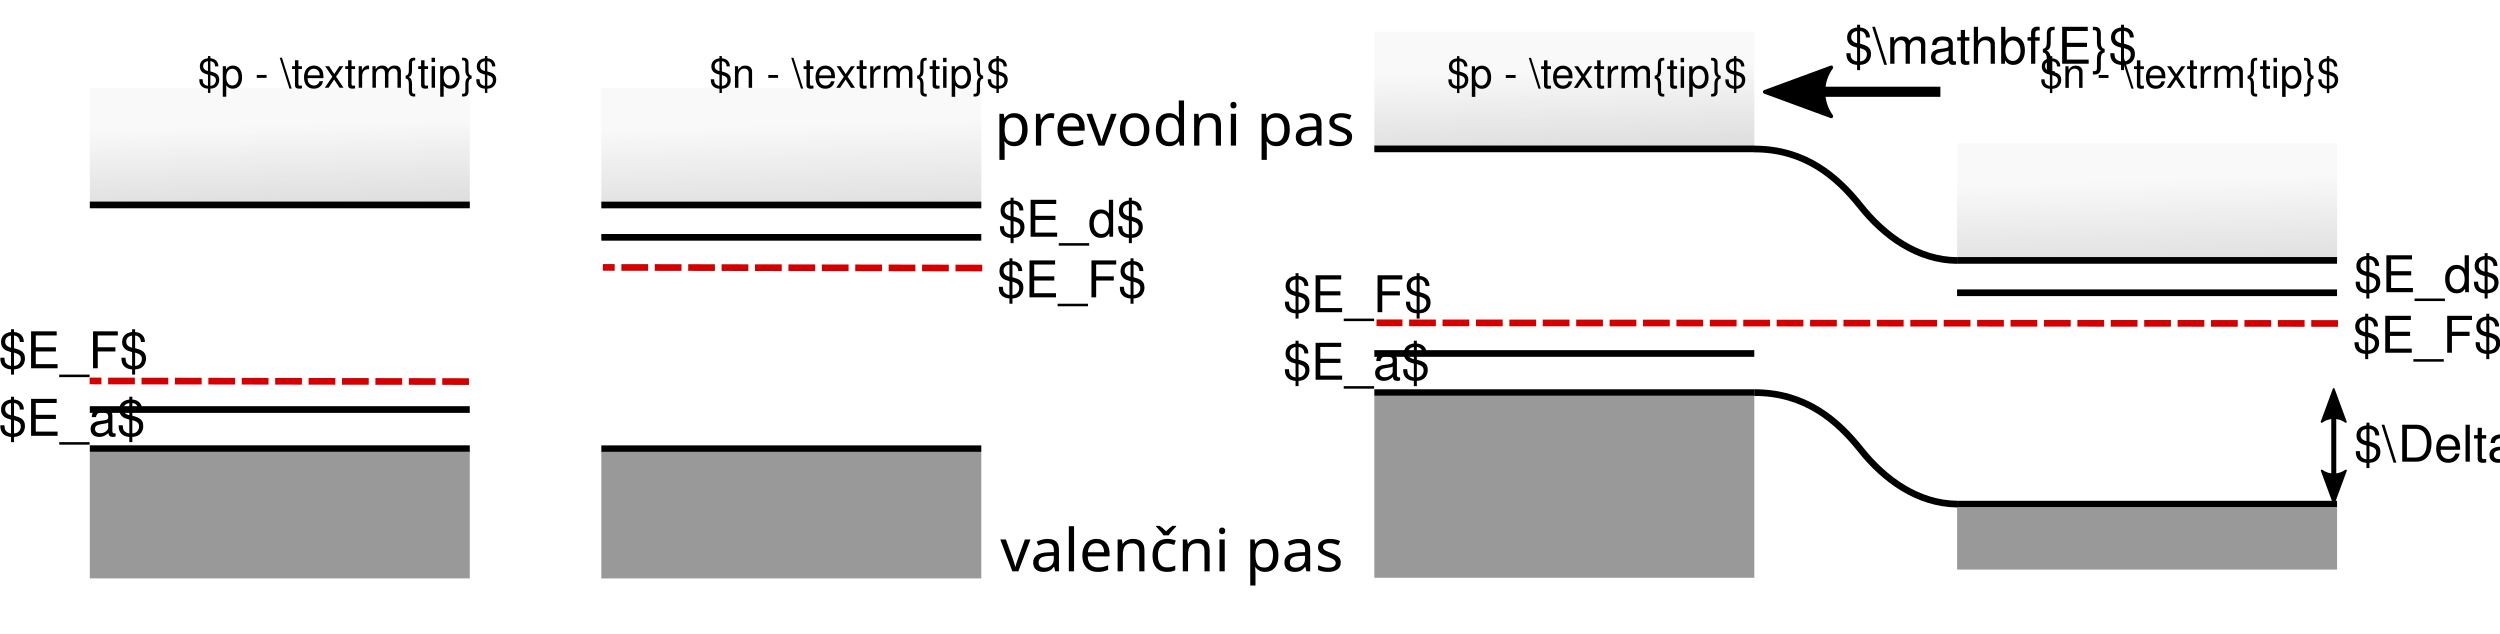
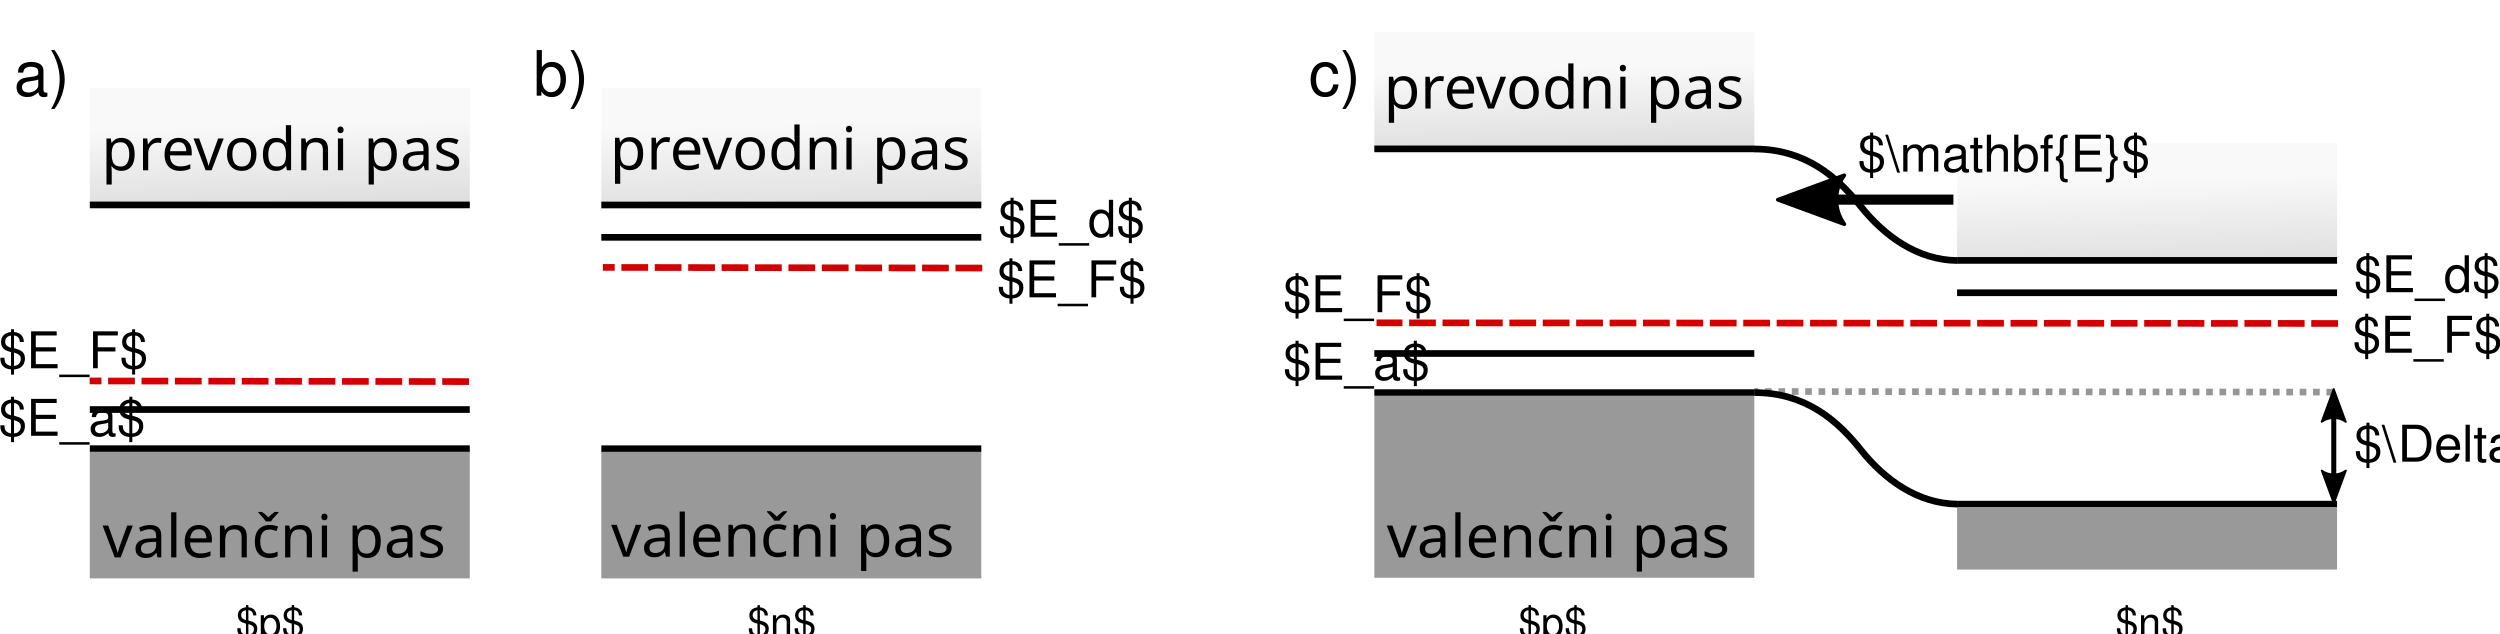
<svg xmlns="http://www.w3.org/2000/svg" xmlns:xlink="http://www.w3.org/1999/xlink" version="1.1" id="svg2" viewBox="0 0 986.916 250.226" height="70.619mm" width="278.53mm">
  <defs id="defs4">
    <linearGradient id="linearGradient9941">
      <stop style="stop-color:#333333;stop-opacity:0.768" offset="0" id="stop9943" />
      <stop style="stop-color:#f9f9f9;stop-opacity:1" offset="1" id="stop9945" />
    </linearGradient>
    <marker orient="auto" refY="0" refX="0" id="Arrow2Mstart-9-7" style="overflow:visible">
      <path id="path4360-2-5" style="fill:#000000;fill-opacity:1;fill-rule:evenodd;stroke:#000000;stroke-width:0.625;stroke-linejoin:round;stroke-opacity:1" d="M 8.719,4.034 -2.207,0.016 8.719,-4.002 c -1.745,2.372 -1.735,5.617 -6e-7,8.035 z" transform="scale(0.6,0.6)" />
    </marker>
    <marker orient="auto" refY="0" refX="0" id="marker6756-2-0-3" style="overflow:visible">
      <path id="path6758-7-2-5" style="fill:#000000;fill-opacity:1;fill-rule:evenodd;stroke:#000000;stroke-width:0.625;stroke-linejoin:round;stroke-opacity:1" d="M 8.719,4.034 -2.207,0.016 8.719,-4.002 c -1.745,2.372 -1.735,5.617 -6e-7,8.035 z" transform="scale(-0.6,-0.6)" />
    </marker>
    <marker orient="auto" refY="0" refX="0" id="marker6756-2-0-3-5" style="overflow:visible">
      <path id="path6758-7-2-5-0" style="fill:#d40000;fill-opacity:1;fill-rule:evenodd;stroke:#d40000;stroke-width:0.625;stroke-linejoin:round;stroke-opacity:1" d="M 8.719,4.034 -2.207,0.016 8.719,-4.002 c -1.745,2.372 -1.735,5.617 -6e-7,8.035 z" transform="scale(-0.6,-0.6)" />
    </marker>
    <marker orient="auto" refY="0" refX="0" id="Arrow2Mstart-9-7-0" style="overflow:visible">
      <path id="path4360-2-5-6" style="fill:#000000;fill-opacity:1;fill-rule:evenodd;stroke:#000000;stroke-width:0.625;stroke-linejoin:round;stroke-opacity:1" d="M 8.719,4.034 -2.207,0.016 8.719,-4.002 c -1.745,2.372 -1.735,5.617 -6e-7,8.035 z" transform="scale(0.6,0.6)" />
    </marker>
    <marker orient="auto" refY="0" refX="0" id="marker6756-2-0-3-1" style="overflow:visible">
      <path id="path6758-7-2-5-5" style="fill:#000000;fill-opacity:1;fill-rule:evenodd;stroke:#000000;stroke-width:0.625;stroke-linejoin:round;stroke-opacity:1" d="M 8.719,4.034 -2.207,0.016 8.719,-4.002 c -1.745,2.372 -1.735,5.617 -6e-7,8.035 z" transform="scale(-0.6,-0.6)" />
    </marker>
    <marker orient="auto" refY="0" refX="0" id="marker6756-2-0-3-5-7" style="overflow:visible">
      <path id="path6758-7-2-5-0-6" style="fill:#d40000;fill-opacity:1;fill-rule:evenodd;stroke:#d40000;stroke-width:0.625;stroke-linejoin:round;stroke-opacity:1" d="M 8.719,4.034 -2.207,0.016 8.719,-4.002 c -1.745,2.372 -1.735,5.617 -6e-7,8.035 z" transform="scale(-0.6,-0.6)" />
    </marker>
    <linearGradient xlink:href="#linearGradient9941" id="linearGradient7318" gradientUnits="userSpaceOnUse" gradientTransform="matrix(1.023891,0,0,1.843137,371.0773,-115.9027)" x1="434.523" y1="214.882" x2="432.261" y2="76.877" />
    <marker orient="auto" refY="0" refX="0" id="Arrow2Mstart-9-7-0-8" style="overflow:visible">
      <path id="path4360-2-5-6-9" style="fill:#000000;fill-opacity:1;fill-rule:evenodd;stroke:#000000;stroke-width:0.625;stroke-linejoin:round;stroke-opacity:1" d="M 8.719,4.034 -2.207,0.016 8.719,-4.002 c -1.745,2.372 -1.735,5.617 -6e-7,8.035 z" transform="scale(0.6,0.6)" />
    </marker>
    <marker orient="auto" refY="0" refX="0" id="marker6756-2-0-3-1-2" style="overflow:visible">
      <path id="path6758-7-2-5-5-6" style="fill:#000000;fill-opacity:1;fill-rule:evenodd;stroke:#000000;stroke-width:0.625;stroke-linejoin:round;stroke-opacity:1" d="M 8.719,4.034 -2.207,0.016 8.719,-4.002 c -1.745,2.372 -1.735,5.617 -6e-7,8.035 z" transform="scale(-0.6,-0.6)" />
    </marker>
    <marker orient="auto" refY="0" refX="0" id="marker6756-2-0-3-5-7-9" style="overflow:visible">
      <path id="path6758-7-2-5-0-6-5" style="fill:#d40000;fill-opacity:1;fill-rule:evenodd;stroke:#d40000;stroke-width:0.625;stroke-linejoin:round;stroke-opacity:1" d="M 8.719,4.034 -2.207,0.016 8.719,-4.002 c -1.745,2.372 -1.735,5.617 -6e-7,8.035 z" transform="scale(-0.6,-0.6)" />
    </marker>
    <linearGradient xlink:href="#linearGradient9941" id="linearGradient9019" gradientUnits="userSpaceOnUse" gradientTransform="matrix(1.023891,0,0,1.843137,169.1498,-115.9246)" x1="434.523" y1="202.221" x2="432.261" y2="76.877" />
    <linearGradient xlink:href="#linearGradient9941" id="linearGradient4749" gradientUnits="userSpaceOnUse" gradientTransform="matrix(1.023891,0,0,1.843137,399.2023,-115.9027)" x1="434.523" y1="214.882" x2="432.261" y2="76.877" />
    <linearGradient xlink:href="#linearGradient9941" id="linearGradient4781" gradientUnits="userSpaceOnUse" gradientTransform="matrix(1.023891,0,0,1.843137,676.2384,-138.0493)" x1="434.523" y1="202.221" x2="432.261" y2="76.877" />
    <linearGradient xlink:href="#linearGradient9941" id="linearGradient4783" gradientUnits="userSpaceOnUse" gradientTransform="matrix(1.023891,0,0,1.843137,906.2908,-94.02748)" x1="434.523" y1="214.882" x2="432.261" y2="76.877" />
    <marker orient="auto" refY="0" refX="0" id="Arrow2Mstart-9-3-0" style="overflow:visible">
      <path id="path4360-2-6-6" style="fill:#000000;fill-opacity:1;fill-rule:evenodd;stroke:#000000;stroke-width:0.625;stroke-linejoin:round;stroke-opacity:1" d="M 8.719,4.034 -2.207,0.016 8.719,-4.002 c -1.745,2.372 -1.735,5.617 -6e-7,8.035 z" transform="scale(0.6)" />
    </marker>
    <marker orient="auto" refY="0" refX="0" id="marker6756-2-0-1-3" style="overflow:visible">
      <path id="path6758-7-2-0-2" style="fill:#000000;fill-opacity:1;fill-rule:evenodd;stroke:#000000;stroke-width:0.625;stroke-linejoin:round;stroke-opacity:1" d="M 8.719,4.034 -2.207,0.016 8.719,-4.002 c -1.745,2.372 -1.735,5.617 -6e-7,8.035 z" transform="scale(-0.6)" />
    </marker>
  </defs>
  <g id="layer1" transform="translate(-500.5164,23.16668)">
    <rect style="opacity:1;fill:url(#linearGradient9019);fill-opacity:1;fill-rule:nonzero;stroke:none;stroke-width:2;stroke-linecap:butt;stroke-linejoin:bevel;stroke-miterlimit:4;stroke-dasharray:none;stroke-dashoffset:0;stroke-opacity:1" id="rect5024-8-4-3-9-7" width="150" height="47" x="535.97" y="11.485" />
-     <path style="fill:none;fill-rule:evenodd;stroke:#000000;stroke-width:2.638;stroke-linecap:butt;stroke-linejoin:miter;stroke-miterlimit:4;stroke-dasharray:none;stroke-opacity:1" d="m 685.97,153.954 -150,0" id="path3450-5-59-1-3-1" />
+     <path style="fill:none;fill-rule:evenodd;stroke:#000000;stroke-width:2.638;stroke-linecap:butt;stroke-linejoin:miter;stroke-miterlimit:4;stroke-dasharray:none;stroke-opacity:1" d="m 685.97,153.954 h -150" id="path3450-5-59-1-3-1" />
    <rect style="opacity:1;fill:#999999;fill-opacity:1;fill-rule:nonzero;stroke:none;stroke-width:2;stroke-linecap:butt;stroke-linejoin:bevel;stroke-miterlimit:4;stroke-dasharray:none;stroke-dashoffset:0;stroke-opacity:1" id="rect5024-8-9-7-7" width="150" height="50" x="535.97" y="155.162" />
-     <path style="fill:none;fill-rule:evenodd;stroke:#000000;stroke-width:2.638;stroke-linecap:butt;stroke-linejoin:miter;stroke-miterlimit:4;stroke-dasharray:none;stroke-opacity:1" d="m 685.97,57.733 -150,0" id="path3450-5-59-1-4-4-6" />
-     <path style="fill:#999999;fill-rule:evenodd;stroke:#000000;stroke-width:2.638;stroke-linecap:butt;stroke-linejoin:miter;stroke-miterlimit:4;stroke-dasharray:none;stroke-opacity:1" d="m 685.964,138.505 -150,0" id="path3450-5-59-1-3-4-4" />
+     <path style="fill:none;fill-rule:evenodd;stroke:#000000;stroke-width:2.638;stroke-linecap:butt;stroke-linejoin:miter;stroke-miterlimit:4;stroke-dasharray:none;stroke-opacity:1" d="m 685.97,57.733 h -150" id="path3450-5-59-1-4-4-6" />
+     <path style="fill:#999999;fill-rule:evenodd;stroke:#000000;stroke-width:2.638;stroke-linecap:butt;stroke-linejoin:miter;stroke-miterlimit:4;stroke-dasharray:none;stroke-opacity:1" d="m 685.964,138.505 h -150" id="path3450-5-59-1-3-4-4" />
+     <path style="fill:#ff0000;fill-rule:evenodd;stroke:#d40000;stroke-width:2.638;stroke-linecap:butt;stroke-linejoin:miter;stroke-miterlimit:4;stroke-dasharray:10.552, 2.638;stroke-dashoffset:0;stroke-opacity:1" d="m 685.65,127.471 -149.75,-0.25" id="path3450-5-59-1-3-4-4-6" />
+     <rect style="opacity:1;fill:url(#linearGradient7318);fill-opacity:1;fill-rule:nonzero;stroke:none;stroke-width:2;stroke-linecap:butt;stroke-linejoin:bevel;stroke-miterlimit:4;stroke-dasharray:none;stroke-dashoffset:0;stroke-opacity:1" id="rect5024-8-4-3-9" width="150" height="47" x="737.897" y="11.507" />
+     <path style="fill:none;fill-rule:evenodd;stroke:#000000;stroke-width:2.638;stroke-linecap:butt;stroke-linejoin:miter;stroke-miterlimit:4;stroke-dasharray:none;stroke-opacity:1" d="m 887.897,153.976 h -150" id="path3450-5-59-1-3" />
+     <rect style="opacity:1;fill:#999999;fill-opacity:1;fill-rule:nonzero;stroke:none;stroke-width:2;stroke-linecap:butt;stroke-linejoin:bevel;stroke-miterlimit:4;stroke-dasharray:none;stroke-dashoffset:0;stroke-opacity:1" id="rect5024-8-9-7" width="150" height="50" x="737.897" y="155.184" />
+     <path style="fill:none;fill-rule:evenodd;stroke:#000000;stroke-width:2.638;stroke-linecap:butt;stroke-linejoin:miter;stroke-miterlimit:4;stroke-dasharray:none;stroke-opacity:1" d="m 887.897,57.755 h -150" id="path3450-5-59-1-4-4" />
+     <path style="fill:none;fill-rule:evenodd;stroke:#000000;stroke-width:2.638;stroke-linecap:butt;stroke-linejoin:miter;stroke-miterlimit:4;stroke-dasharray:none;stroke-opacity:1" d="m 887.892,70.526 h -150" id="path3450-5-59-1-3-4" />
+     <path style="fill:#ff0000;fill-rule:evenodd;stroke:#d40000;stroke-width:2.638;stroke-linecap:butt;stroke-linejoin:miter;stroke-miterlimit:4;stroke-dasharray:10.552, 2.638;stroke-dashoffset:0;stroke-opacity:1" d="m 888.266,82.649 -149.75,-0.25" id="path3450-5-59-1-3-4-4-6-5" />
+     <rect style="opacity:1;fill:url(#linearGradient4781);fill-opacity:1;fill-rule:nonzero;stroke:none;stroke-width:2;stroke-linecap:butt;stroke-linejoin:bevel;stroke-miterlimit:4;stroke-dasharray:none;stroke-dashoffset:0;stroke-opacity:1" id="rect5024-8-4-3-9-7-6" width="150" height="47" x="1043.059" y="-10.64" />
+     <path style="fill:#ff0000;fill-rule:evenodd;stroke:#969696;stroke-width:2.638;stroke-linecap:butt;stroke-linejoin:miter;stroke-miterlimit:4;stroke-dasharray:2.638, 2.638;stroke-dashoffset:0;stroke-opacity:1" d="m 1421.547,131.63 -228.494,-0.25" id="path3450-5-59-1-3-4-4-6-5-1-0-20" />
+     <path style="fill:none;fill-rule:evenodd;stroke:#000000;stroke-width:2.638;stroke-linecap:butt;stroke-linejoin:miter;stroke-miterlimit:4;stroke-dasharray:none;stroke-opacity:1" d="m 1193.059,131.83 h -150" id="path3450-5-59-1-3-1-1" />
+     <rect style="opacity:1;fill:#999999;fill-opacity:1;fill-rule:nonzero;stroke:none;stroke-width:2;stroke-linecap:butt;stroke-linejoin:bevel;stroke-miterlimit:4;stroke-dasharray:none;stroke-dashoffset:0;stroke-opacity:1" id="rect5024-8-9-7-7-8" width="150" height="71.885" x="1043.059" y="133.037" />
+     <path style="fill:none;fill-rule:evenodd;stroke:#000000;stroke-width:2.638;stroke-linecap:butt;stroke-linejoin:miter;stroke-miterlimit:4;stroke-dasharray:none;stroke-opacity:1" d="m 1193.059,35.608 h -150" id="path3450-5-59-1-4-4-6-7" />
+     <path style="fill:#999999;fill-rule:evenodd;stroke:#000000;stroke-width:2.638;stroke-linecap:butt;stroke-linejoin:miter;stroke-miterlimit:4;stroke-dasharray:none;stroke-opacity:1" d="m 1193.053,116.38 h -150" id="path3450-5-59-1-3-4-4-9" />
+     <rect style="opacity:1;fill:url(#linearGradient4783);fill-opacity:1;fill-rule:nonzero;stroke:none;stroke-width:2;stroke-linecap:butt;stroke-linejoin:bevel;stroke-miterlimit:4;stroke-dasharray:none;stroke-dashoffset:0;stroke-opacity:1" id="rect5024-8-4-3-9-2" width="150" height="47" x="1273.111" y="33.382" />
+     <path style="fill:none;fill-rule:evenodd;stroke:#000000;stroke-width:2.638;stroke-linecap:butt;stroke-linejoin:miter;stroke-miterlimit:4;stroke-dasharray:none;stroke-opacity:1" d="m 1423.111,175.852 h -150" id="path3450-5-59-1-3-0" />
+     <rect style="opacity:1;fill:#999999;fill-opacity:1;fill-rule:nonzero;stroke:none;stroke-width:2;stroke-linecap:butt;stroke-linejoin:bevel;stroke-miterlimit:4;stroke-dasharray:none;stroke-dashoffset:0;stroke-opacity:1" id="rect5024-8-9-7-2" width="150" height="24.63" x="1273.111" y="177.059" />
+     <path style="fill:none;fill-rule:evenodd;stroke:#000000;stroke-width:2.638;stroke-linecap:butt;stroke-linejoin:miter;stroke-miterlimit:4;stroke-dasharray:none;stroke-opacity:1" d="m 1423.111,79.63 h -150" id="path3450-5-59-1-4-4-3" />
+     <path style="fill:none;fill-rule:evenodd;stroke:#000000;stroke-width:2.638;stroke-linecap:butt;stroke-linejoin:miter;stroke-miterlimit:4;stroke-dasharray:none;stroke-opacity:1" d="m 1423.105,92.402 h -150" id="path3450-5-59-1-3-4-7" />
+     <path style="fill:#ff0000;fill-rule:evenodd;stroke:#d40000;stroke-width:2.638;stroke-linecap:butt;stroke-linejoin:miter;stroke-miterlimit:4;stroke-dasharray:10.552, 2.638;stroke-dashoffset:0;stroke-opacity:1" d="m 1423.48,104.524 -379.56,-0.25" id="path3450-5-59-1-3-4-4-6-5-1" />
+     <path style="fill:none;fill-rule:evenodd;stroke:#000000;stroke-width:2.64;stroke-linecap:butt;stroke-linejoin:miter;stroke-miterlimit:4;stroke-dasharray:none;stroke-opacity:1" d="m 1192.951,35.655 c 20.1,-0.044 32.802,10.923 42.06,22.574 9.257,11.651 22.439,21.299 38.108,21.444" id="path4813" />
+     <path style="fill:none;fill-rule:evenodd;stroke:#000000;stroke-width:2.64;stroke-linecap:butt;stroke-linejoin:miter;stroke-miterlimit:4;stroke-dasharray:none;stroke-opacity:1" d="m 1193.034,131.821 c 20.1,-0.044 32.802,10.923 42.06,22.574 9.257,11.651 22.439,21.299 38.108,21.444" id="path4813-4" />
+     <path style="fill:none;fill-rule:evenodd;stroke:#000000;stroke-width:4;stroke-linecap:butt;stroke-linejoin:miter;stroke-miterlimit:4;stroke-dasharray:none;stroke-opacity:1;marker-end:url(#marker6756-2-0-3-1)" d="m 1271.658,55.64 h -64" id="path6462" />
+     <path style="fill:none;fill-rule:evenodd;stroke:#000000;stroke-width:1.976;stroke-linecap:butt;stroke-linejoin:miter;stroke-miterlimit:4;stroke-dasharray:none;stroke-opacity:1;marker-start:url(#Arrow2Mstart-9-3-0);marker-end:url(#marker6756-2-0-1-3)" d="m 1421.809,172.931 v -39.894" id="path3450-5-9-4-3-4" />
+     <text xml:space="preserve" style="font-style:italic;font-variant:normal;font-weight:normal;font-stretch:normal;line-height:0%;font-family:msbm10;-inkscape-font-specification:'msbm10 Italic';letter-spacing:0px;word-spacing:0px;fill:#000000;fill-opacity:1;stroke:none;stroke-width:0.937px;stroke-linecap:butt;stroke-linejoin:miter;stroke-opacity:1" x="1468.369" y="200.211" id="text17025">
+       <tspan id="tspan17023" x="1468.369" y="200.211" style="font-size:23.437px;line-height:1.25;stroke-width:0.937px"> </tspan>
+     </text>
    <text xml:space="preserve" style="font-style:normal;font-variant:normal;font-weight:normal;font-stretch:normal;line-height:0%;font-family:'Nimbus Sans L';-inkscape-font-specification:Sans;letter-spacing:0px;word-spacing:0px;fill:#000000;fill-opacity:1;stroke:none;stroke-width:1px;stroke-linecap:butt;stroke-linejoin:miter;stroke-opacity:1" x="499.865" y="148.864" id="text4870-3-7-9-5-2">
      <tspan id="tspan4872-6-8-7-4-6" x="499.865" y="148.864" style="font-size:20px;line-height:1.25">$E_a$</tspan>
    </text>
-     <text xml:space="preserve" style="font-style:normal;font-variant:normal;font-weight:normal;font-stretch:normal;line-height:0%;font-family:'Nimbus Sans L';-inkscape-font-specification:Sans;letter-spacing:0px;word-spacing:0px;fill:#000000;fill-opacity:1;stroke:none;stroke-width:1px;stroke-linecap:butt;stroke-linejoin:miter;stroke-opacity:1" x="578.546" y="11.471" id="text5056-2-1-5-6-7-1">
-       <tspan id="tspan5058-7-9-0-1-4-0" x="578.546" y="11.471" style="font-size:16.25px;line-height:1.25">$p - \textrm{tip}$</tspan>
-     </text>
-     <path style="fill:#ff0000;fill-rule:evenodd;stroke:#d40000;stroke-width:2.638;stroke-linecap:butt;stroke-linejoin:miter;stroke-miterlimit:4;stroke-dasharray:10.552, 2.638;stroke-dashoffset:0;stroke-opacity:1" d="m 685.65,127.471 -149.75,-0.25" id="path3450-5-59-1-3-4-4-6" />
-     <rect style="opacity:1;fill:url(#linearGradient7318);fill-opacity:1;fill-rule:nonzero;stroke:none;stroke-width:2;stroke-linecap:butt;stroke-linejoin:bevel;stroke-miterlimit:4;stroke-dasharray:none;stroke-dashoffset:0;stroke-opacity:1" id="rect5024-8-4-3-9" width="150" height="47" x="737.897" y="11.507" />
-     <path style="fill:none;fill-rule:evenodd;stroke:#000000;stroke-width:2.638;stroke-linecap:butt;stroke-linejoin:miter;stroke-miterlimit:4;stroke-dasharray:none;stroke-opacity:1" d="m 887.897,153.976 -150,0" id="path3450-5-59-1-3" />
-     <rect style="opacity:1;fill:#999999;fill-opacity:1;fill-rule:nonzero;stroke:none;stroke-width:2;stroke-linecap:butt;stroke-linejoin:bevel;stroke-miterlimit:4;stroke-dasharray:none;stroke-dashoffset:0;stroke-opacity:1" id="rect5024-8-9-7" width="150" height="50" x="737.897" y="155.184" />
-     <path style="fill:none;fill-rule:evenodd;stroke:#000000;stroke-width:2.638;stroke-linecap:butt;stroke-linejoin:miter;stroke-miterlimit:4;stroke-dasharray:none;stroke-opacity:1" d="m 887.897,57.755 -150,0" id="path3450-5-59-1-4-4" />
-     <path style="fill:none;fill-rule:evenodd;stroke:#000000;stroke-width:2.638;stroke-linecap:butt;stroke-linejoin:miter;stroke-miterlimit:4;stroke-dasharray:none;stroke-opacity:1" d="m 887.892,70.526 -150,0" id="path3450-5-59-1-3-4" />
    <text xml:space="preserve" style="font-style:normal;font-variant:normal;font-weight:normal;font-stretch:normal;line-height:0%;font-family:'Nimbus Sans L';-inkscape-font-specification:Sans;letter-spacing:0px;word-spacing:0px;fill:#000000;fill-opacity:1;stroke:none;stroke-width:1px;stroke-linecap:butt;stroke-linejoin:miter;stroke-opacity:1" x="894.455" y="70.3" id="text4870-3-7-9-5">
      <tspan id="tspan4872-6-8-7-4" x="894.455" y="70.3" style="font-size:20px;line-height:1.25">$E_d$</tspan>
    </text>
-     <text xml:space="preserve" style="font-style:normal;font-variant:normal;font-weight:normal;font-stretch:normal;line-height:0%;font-family:'Nimbus Sans L';-inkscape-font-specification:Sans;letter-spacing:0px;word-spacing:0px;fill:#000000;fill-opacity:1;stroke:none;stroke-width:1px;stroke-linecap:butt;stroke-linejoin:miter;stroke-opacity:1" x="780.473" y="11.492" id="text5056-2-1-5-6-7">
-       <tspan id="tspan5058-7-9-0-1-4" x="780.473" y="11.492" style="font-size:16.25px;line-height:1.25">$n - \textrm{tip}$</tspan>
-     </text>
-     <path style="fill:#ff0000;fill-rule:evenodd;stroke:#d40000;stroke-width:2.638;stroke-linecap:butt;stroke-linejoin:miter;stroke-miterlimit:4;stroke-dasharray:10.552, 2.638;stroke-dashoffset:0;stroke-opacity:1" d="m 888.266,82.649 -149.75,-0.25" id="path3450-5-59-1-3-4-4-6-5" />
+     <g id="g16998" transform="translate(0,0.02187021)">
+       <text id="text5056-2-1-5-6-7-1" y="228.182" x="593.546" style="font-style:normal;font-variant:normal;font-weight:normal;font-stretch:normal;line-height:0%;font-family:'Nimbus Sans L';-inkscape-font-specification:Sans;letter-spacing:0px;word-spacing:0px;fill:#000000;fill-opacity:1;stroke:none;stroke-width:1px;stroke-linecap:butt;stroke-linejoin:miter;stroke-opacity:1" xml:space="preserve">
+         <tspan style="font-size:16.25px;line-height:1.25" y="228.182" x="593.546" id="tspan5058-7-9-0-1-4-0">$p$</tspan>
+       </text>
+       <text id="text5056-2-1-5-6-7" y="228.204" x="795.473" style="font-style:normal;font-variant:normal;font-weight:normal;font-stretch:normal;line-height:0%;font-family:'Nimbus Sans L';-inkscape-font-specification:Sans;letter-spacing:0px;word-spacing:0px;fill:#000000;fill-opacity:1;stroke:none;stroke-width:1px;stroke-linecap:butt;stroke-linejoin:miter;stroke-opacity:1" xml:space="preserve">
+         <tspan style="font-size:16.25px;line-height:1.25" y="228.204" x="795.473" id="tspan5058-7-9-0-1-4">$n$</tspan>
+       </text>
+     </g>
    <text xml:space="preserve" style="font-style:normal;font-variant:normal;font-weight:normal;font-stretch:normal;line-height:0%;font-family:'Nimbus Sans L';-inkscape-font-specification:Sans;letter-spacing:0px;word-spacing:0px;fill:#000000;fill-opacity:1;stroke:none;stroke-width:1px;stroke-linecap:butt;stroke-linejoin:miter;stroke-opacity:1" x="894.007" y="94.214" id="text4870-3-7-9-5-3">
      <tspan id="tspan4872-6-8-7-4-5" x="894.007" y="94.214" style="font-size:20px;line-height:1.25">$E_F$</tspan>
    </text>
    <text xml:space="preserve" style="font-style:normal;font-variant:normal;font-weight:normal;font-stretch:normal;line-height:0%;font-family:'Nimbus Sans L';-inkscape-font-specification:Sans;letter-spacing:0px;word-spacing:0px;fill:#000000;fill-opacity:1;stroke:none;stroke-width:1px;stroke-linecap:butt;stroke-linejoin:miter;stroke-opacity:1" x="499.865" y="122.214" id="text4870-3-7-9-5-2-6">
      <tspan id="tspan4872-6-8-7-4-6-2" x="499.865" y="122.214" style="font-size:20px;line-height:1.25">$E_F$</tspan>
    </text>
-     <rect style="opacity:1;fill:url(#linearGradient4781);fill-opacity:1;fill-rule:nonzero;stroke:none;stroke-width:2;stroke-linecap:butt;stroke-linejoin:bevel;stroke-miterlimit:4;stroke-dasharray:none;stroke-dashoffset:0;stroke-opacity:1" id="rect5024-8-4-3-9-7-6" width="150" height="47" x="1043.059" y="-10.64" />
-     <path style="fill:none;fill-rule:evenodd;stroke:#000000;stroke-width:2.638;stroke-linecap:butt;stroke-linejoin:miter;stroke-miterlimit:4;stroke-dasharray:none;stroke-opacity:1" d="m 1193.059,131.83 -150,0" id="path3450-5-59-1-3-1-1" />
-     <rect style="opacity:1;fill:#999999;fill-opacity:1;fill-rule:nonzero;stroke:none;stroke-width:2;stroke-linecap:butt;stroke-linejoin:bevel;stroke-miterlimit:4;stroke-dasharray:none;stroke-dashoffset:0;stroke-opacity:1" id="rect5024-8-9-7-7-8" width="150" height="71.885" x="1043.059" y="133.037" />
-     <path style="fill:none;fill-rule:evenodd;stroke:#000000;stroke-width:2.638;stroke-linecap:butt;stroke-linejoin:miter;stroke-miterlimit:4;stroke-dasharray:none;stroke-opacity:1" d="m 1193.059,35.608 -150,0" id="path3450-5-59-1-4-4-6-7" />
-     <path style="fill:#999999;fill-rule:evenodd;stroke:#000000;stroke-width:2.638;stroke-linecap:butt;stroke-linejoin:miter;stroke-miterlimit:4;stroke-dasharray:none;stroke-opacity:1" d="m 1193.053,116.38 -150,0" id="path3450-5-59-1-3-4-4-9" />
-     <rect style="opacity:1;fill:url(#linearGradient4783);fill-opacity:1;fill-rule:nonzero;stroke:none;stroke-width:2;stroke-linecap:butt;stroke-linejoin:bevel;stroke-miterlimit:4;stroke-dasharray:none;stroke-dashoffset:0;stroke-opacity:1" id="rect5024-8-4-3-9-2" width="150" height="47" x="1273.111" y="33.382" />
-     <path style="fill:none;fill-rule:evenodd;stroke:#000000;stroke-width:2.638;stroke-linecap:butt;stroke-linejoin:miter;stroke-miterlimit:4;stroke-dasharray:none;stroke-opacity:1" d="m 1423.111,175.852 -150,0" id="path3450-5-59-1-3-0" />
-     <rect style="opacity:1;fill:#999999;fill-opacity:1;fill-rule:nonzero;stroke:none;stroke-width:2;stroke-linecap:butt;stroke-linejoin:bevel;stroke-miterlimit:4;stroke-dasharray:none;stroke-dashoffset:0;stroke-opacity:1" id="rect5024-8-9-7-2" width="150" height="24.63" x="1273.111" y="177.059" />
-     <path style="fill:none;fill-rule:evenodd;stroke:#000000;stroke-width:2.638;stroke-linecap:butt;stroke-linejoin:miter;stroke-miterlimit:4;stroke-dasharray:none;stroke-opacity:1" d="m 1423.111,79.63 -150,0" id="path3450-5-59-1-4-4-3" />
-     <path style="fill:none;fill-rule:evenodd;stroke:#000000;stroke-width:2.638;stroke-linecap:butt;stroke-linejoin:miter;stroke-miterlimit:4;stroke-dasharray:none;stroke-opacity:1" d="m 1423.105,92.402 -150,0" id="path3450-5-59-1-3-4-7" />
+     <text xml:space="preserve" style="font-style:italic;font-variant:normal;font-weight:normal;font-stretch:normal;line-height:0%;font-family:msbm10;-inkscape-font-specification:'msbm10 Italic';letter-spacing:0px;word-spacing:0px;fill:#000000;fill-opacity:1;stroke:none;stroke-width:0.937px;stroke-linecap:butt;stroke-linejoin:miter;stroke-opacity:1" x="541.022" y="196.871" id="text11946">
+       <tspan id="tspan11944" x="541.022" y="196.871" style="font-style:normal;font-variant:normal;font-weight:normal;font-stretch:normal;font-size:23.437px;line-height:1.25;font-family:msbm10;-inkscape-font-specification:msbm10;stroke-width:0.937px">valenčni pas</tspan>
+     </text>
+     <text xml:space="preserve" style="font-style:italic;font-variant:normal;font-weight:normal;font-stretch:normal;line-height:0%;font-family:msbm10;-inkscape-font-specification:'msbm10 Italic';letter-spacing:0px;word-spacing:0px;fill:#000000;fill-opacity:1;stroke:none;stroke-width:0.937px;stroke-linecap:butt;stroke-linejoin:miter;stroke-opacity:1" x="540.551" y="44.059" id="text11946-9">
+       <tspan id="tspan11944-1" x="540.551" y="44.059" style="font-style:normal;font-variant:normal;font-weight:normal;font-stretch:normal;font-size:23.437px;line-height:1.25;font-family:msbm10;-inkscape-font-specification:msbm10;stroke-width:0.937px">prevodni pas</tspan>
+     </text>
+     <text xml:space="preserve" style="font-style:normal;font-variant:normal;font-weight:normal;font-stretch:normal;font-size:12.643px;line-height:0%;font-family:'Nimbus Sans L';-inkscape-font-specification:'Nimbus Sans L';letter-spacing:0px;word-spacing:0px;fill:#000000;fill-opacity:1;stroke:none;stroke-width:0.988px;stroke-linecap:butt;stroke-linejoin:miter;stroke-opacity:1" x="506.01" y="14.591" id="text8370">
+       <tspan id="tspan8368" x="506.01" y="14.591" style="font-style:normal;font-variant:normal;font-weight:normal;font-stretch:normal;font-size:24.694px;line-height:1.25;font-family:'Nimbus Sans L';-inkscape-font-specification:'Nimbus Sans L';stroke-width:0.988px">a)</tspan>
+     </text>
+     <text xml:space="preserve" style="font-style:italic;font-variant:normal;font-weight:normal;font-stretch:normal;font-size:12.643px;line-height:0%;font-family:msbm10;-inkscape-font-specification:'msbm10 Italic';letter-spacing:0px;word-spacing:0px;fill:#000000;fill-opacity:1;stroke:none;stroke-width:0.988px;stroke-linecap:butt;stroke-linejoin:miter;stroke-opacity:1" x="711.045" y="14.591" id="text8370-2">
+       <tspan id="tspan8368-2" x="711.045" y="14.591" style="font-style:normal;font-variant:normal;font-weight:normal;font-stretch:normal;font-size:24.694px;line-height:1.25;font-family:'Nimbus Sans L';-inkscape-font-specification:'Nimbus Sans L';stroke-width:0.988px">b)</tspan>
+     </text>
+     <text xml:space="preserve" style="font-style:normal;font-variant:normal;font-weight:normal;font-stretch:normal;line-height:0%;font-family:'Nimbus Sans L';-inkscape-font-specification:Sans;letter-spacing:0px;word-spacing:0px;fill:#000000;fill-opacity:1;stroke:none;stroke-width:1px;stroke-linecap:butt;stroke-linejoin:miter;stroke-opacity:1" x="1233.773" y="44.58" id="text4870-3-7-9-5-5-5">
+       <tspan id="tspan4872-6-8-7-4-9-6" x="1233.773" y="44.58" style="font-size:20px;line-height:1.25">$\mathbf{E}$</tspan>
+     </text>
    <text xml:space="preserve" style="font-style:normal;font-variant:normal;font-weight:normal;font-stretch:normal;line-height:0%;font-family:'Nimbus Sans L';-inkscape-font-specification:Sans;letter-spacing:0px;word-spacing:0px;fill:#000000;fill-opacity:1;stroke:none;stroke-width:1px;stroke-linecap:butt;stroke-linejoin:miter;stroke-opacity:1" x="1429.668" y="92.176" id="text4870-3-7-9-5-5">
      <tspan id="tspan4872-6-8-7-4-9" x="1429.668" y="92.176" style="font-size:20px;line-height:1.25">$E_d$</tspan>
-     </text>
-     <text xml:space="preserve" style="font-style:normal;font-variant:normal;font-weight:normal;font-stretch:normal;line-height:0%;font-family:'Nimbus Sans L';-inkscape-font-specification:Sans;letter-spacing:0px;word-spacing:0px;fill:#000000;fill-opacity:1;stroke:none;stroke-width:1px;stroke-linecap:butt;stroke-linejoin:miter;stroke-opacity:1" x="1305.687" y="11.516" id="text5056-2-1-5-6-7-2">
-       <tspan id="tspan5058-7-9-0-1-4-2" x="1305.687" y="11.516" style="font-size:16.25px;line-height:1.25">$n - \textrm{tip}$</tspan>
    </text>
    <text xml:space="preserve" style="font-style:normal;font-variant:normal;font-weight:normal;font-stretch:normal;line-height:0%;font-family:'Nimbus Sans L';-inkscape-font-specification:Sans;letter-spacing:0px;word-spacing:0px;fill:#000000;fill-opacity:1;stroke:none;stroke-width:1px;stroke-linecap:butt;stroke-linejoin:miter;stroke-opacity:1" x="1006.954" y="126.74" id="text4870-3-7-9-5-2-8">
      <tspan id="tspan4872-6-8-7-4-6-9" x="1006.954" y="126.74" style="font-size:20px;line-height:1.25">$E_a$</tspan>
    </text>
-     <text xml:space="preserve" style="font-style:normal;font-variant:normal;font-weight:normal;font-stretch:normal;line-height:0%;font-family:'Nimbus Sans L';-inkscape-font-specification:Sans;letter-spacing:0px;word-spacing:0px;fill:#000000;fill-opacity:1;stroke:none;stroke-width:1px;stroke-linecap:butt;stroke-linejoin:miter;stroke-opacity:1" x="1071.634" y="11.516" id="text5056-2-1-5-6-7-1-7">
-       <tspan id="tspan5058-7-9-0-1-4-0-3" x="1071.634" y="11.516" style="font-size:16.25px;line-height:1.25">$p - \textrm{tip}$</tspan>
-     </text>
-     <path style="fill:#ff0000;fill-rule:evenodd;stroke:#d40000;stroke-width:2.638;stroke-linecap:butt;stroke-linejoin:miter;stroke-miterlimit:4;stroke-dasharray:10.552, 2.638;stroke-dashoffset:0;stroke-opacity:1" d="m 1423.48,104.524 -379.56,-0.25" id="path3450-5-59-1-3-4-4-6-5-1" />
    <text xml:space="preserve" style="font-style:normal;font-variant:normal;font-weight:normal;font-stretch:normal;line-height:0%;font-family:'Nimbus Sans L';-inkscape-font-specification:Sans;letter-spacing:0px;word-spacing:0px;fill:#000000;fill-opacity:1;stroke:none;stroke-width:1px;stroke-linecap:butt;stroke-linejoin:miter;stroke-opacity:1" x="1429.22" y="116.089" id="text4870-3-7-9-5-3-2">
      <tspan id="tspan4872-6-8-7-4-5-9" x="1429.22" y="116.089" style="font-size:20px;line-height:1.25">$E_F$</tspan>
    </text>
    <text xml:space="preserve" style="font-style:normal;font-variant:normal;font-weight:normal;font-stretch:normal;line-height:0%;font-family:'Nimbus Sans L';-inkscape-font-specification:Sans;letter-spacing:0px;word-spacing:0px;fill:#000000;fill-opacity:1;stroke:none;stroke-width:1px;stroke-linecap:butt;stroke-linejoin:miter;stroke-opacity:1" x="1006.954" y="100.089" id="text4870-3-7-9-5-2-6-3">
      <tspan id="tspan4872-6-8-7-4-6-2-1" x="1006.954" y="100.089" style="font-size:20px;line-height:1.25">$E_F$</tspan>
    </text>
-     <path style="fill:none;fill-rule:evenodd;stroke:#000000;stroke-width:2.64;stroke-linecap:butt;stroke-linejoin:miter;stroke-miterlimit:4;stroke-dasharray:none;stroke-opacity:1" d="m 1192.951,35.655 c 20.1,-0.044 32.802,10.923 42.06,22.574 9.257,11.651 22.439,21.299 38.108,21.444" id="path4813" />
-     <path style="fill:none;fill-rule:evenodd;stroke:#000000;stroke-width:2.64;stroke-linecap:butt;stroke-linejoin:miter;stroke-miterlimit:4;stroke-dasharray:none;stroke-opacity:1" d="m 1193.034,131.821 c 20.1,-0.044 32.802,10.923 42.06,22.574 9.257,11.651 22.439,21.299 38.108,21.444" id="path4813-4" />
-     <path style="fill:none;fill-rule:evenodd;stroke:#000000;stroke-width:4;stroke-linecap:butt;stroke-linejoin:miter;stroke-miterlimit:4;stroke-dasharray:none;stroke-opacity:1;marker-end:url(#marker6756-2-0-3-1)" d="m 1266.516,13.059 -64,0" id="path6462" />
-     <text xml:space="preserve" style="font-style:normal;font-variant:normal;font-weight:normal;font-stretch:normal;line-height:0%;font-family:'Nimbus Sans L';-inkscape-font-specification:Sans;letter-spacing:0px;word-spacing:0px;fill:#000000;fill-opacity:1;stroke:none;stroke-width:1px;stroke-linecap:butt;stroke-linejoin:miter;stroke-opacity:1" x="1228.632" y="1.999" id="text4870-3-7-9-5-5-5">
-       <tspan id="tspan4872-6-8-7-4-9-6" x="1228.632" y="1.999" style="font-size:20px;line-height:1.25">$\mathbf{E}$</tspan>
-     </text>
-     <text xml:space="preserve" style="font-style:italic;font-variant:normal;font-weight:normal;font-stretch:normal;font-size:23.437px;line-height:125%;font-family:msbm10;-inkscape-font-specification:'msbm10 Italic';letter-spacing:0px;word-spacing:0px;fill:#000000;fill-opacity:1;stroke:none;stroke-width:0.937px;stroke-linecap:butt;stroke-linejoin:miter;stroke-opacity:1" x="895.397" y="202.371" id="text11946">
-       <tspan id="tspan11944" x="895.397" y="202.371" style="font-style:normal;font-variant:normal;font-weight:normal;font-stretch:normal;font-family:msbm10;-inkscape-font-specification:msbm10;stroke-width:0.937px">valenčni pas</tspan>
-     </text>
-     <text xml:space="preserve" style="font-style:italic;font-variant:normal;font-weight:normal;font-stretch:normal;font-size:23.437px;line-height:125%;font-family:msbm10;-inkscape-font-specification:'msbm10 Italic';letter-spacing:0px;word-spacing:0px;fill:#000000;fill-opacity:1;stroke:none;stroke-width:0.937px;stroke-linecap:butt;stroke-linejoin:miter;stroke-opacity:1" x="893.051" y="34.307" id="text11946-9">
-       <tspan id="tspan11944-1" x="893.051" y="34.307" style="font-style:normal;font-variant:normal;font-weight:normal;font-stretch:normal;font-family:msbm10;-inkscape-font-specification:msbm10;stroke-width:0.937px">prevodni pas</tspan>
-     </text>
-     <path style="fill:none;fill-rule:evenodd;stroke:#000000;stroke-width:1.976;stroke-linecap:butt;stroke-linejoin:miter;stroke-miterlimit:4;stroke-dasharray:none;stroke-opacity:1;marker-start:url(#Arrow2Mstart-9-3-0);marker-end:url(#marker6756-2-0-1-3)" d="m 1421.809,172.931 0,-39.894" id="path3450-5-9-4-3-4" />
-     <text xml:space="preserve" style="font-style:normal;font-variant:normal;font-weight:normal;font-stretch:normal;font-size:12px;line-height:0%;font-family:'Nimbus Sans L';-inkscape-font-specification:Sans;letter-spacing:0px;word-spacing:0px;fill:#000000;fill-opacity:1;stroke:none;stroke-width:1px;stroke-linecap:butt;stroke-linejoin:miter;stroke-opacity:1" x="1429.713" y="159.084" id="text4870-3-7-9-5-3-2-7">
+     <text xml:space="preserve" style="font-style:normal;font-variant:normal;font-weight:normal;font-stretch:normal;line-height:0%;font-family:'Nimbus Sans L';-inkscape-font-specification:Sans;letter-spacing:0px;word-spacing:0px;fill:#000000;fill-opacity:1;stroke:none;stroke-width:1px;stroke-linecap:butt;stroke-linejoin:miter;stroke-opacity:1" x="1429.713" y="159.084" id="text4870-3-7-9-5-3-2-7">
      <tspan id="tspan4872-6-8-7-4-5-9-7" x="1429.713" y="159.084" style="font-size:20px;line-height:1.25;stroke-width:1px">$\Delta E$</tspan>
    </text>
-     <text xml:space="preserve" style="font-style:italic;font-variant:normal;font-weight:normal;font-stretch:normal;font-size:23.437px;line-height:125%;font-family:msbm10;-inkscape-font-specification:'msbm10 Italic';letter-spacing:0px;word-spacing:0px;fill:#000000;fill-opacity:1;stroke:none;stroke-width:0.937px;stroke-linecap:butt;stroke-linejoin:miter;stroke-opacity:1" x="1468.369" y="200.211" id="text17025">
-       <tspan id="tspan17023" x="1468.369" y="220.948" style="stroke-width:0.937px" />
+     <text xml:space="preserve" style="font-style:italic;font-variant:normal;font-weight:normal;font-stretch:normal;font-size:12.643px;line-height:0%;font-family:msbm10;-inkscape-font-specification:'msbm10 Italic';letter-spacing:0px;word-spacing:0px;fill:#000000;fill-opacity:1;stroke:none;stroke-width:0.988px;stroke-linecap:butt;stroke-linejoin:miter;stroke-opacity:1" x="1017.132" y="14.591" id="text8370-2-6">
+       <tspan id="tspan8368-2-1" x="1017.132" y="14.591" style="font-style:normal;font-variant:normal;font-weight:normal;font-stretch:normal;font-size:24.694px;line-height:1.25;font-family:'Nimbus Sans L';-inkscape-font-specification:'Nimbus Sans L';stroke-width:0.988px">c)</tspan>
+     </text>
+     <text xml:space="preserve" style="font-style:italic;font-variant:normal;font-weight:normal;font-stretch:normal;font-size:12px;line-height:0%;font-family:msbm10;-inkscape-font-specification:'msbm10 Italic';letter-spacing:0px;word-spacing:0px;fill:#000000;fill-opacity:1;stroke:none;stroke-width:0.937px;stroke-linecap:butt;stroke-linejoin:miter;stroke-opacity:1" x="1047.981" y="196.871" id="text11946-7">
+       <tspan id="tspan11944-3" x="1047.981" y="196.871" style="font-style:normal;font-variant:normal;font-weight:normal;font-stretch:normal;font-size:23.437px;line-height:1.25;font-family:msbm10;-inkscape-font-specification:msbm10;stroke-width:0.937px">valenčni pas</tspan>
+     </text>
+     <text xml:space="preserve" style="font-style:italic;font-variant:normal;font-weight:normal;font-stretch:normal;font-size:12px;line-height:0%;font-family:msbm10;-inkscape-font-specification:'msbm10 Italic';letter-spacing:0px;word-spacing:0px;fill:#000000;fill-opacity:1;stroke:none;stroke-width:0.937px;stroke-linecap:butt;stroke-linejoin:miter;stroke-opacity:1" x="1046.792" y="19.684" id="text11946-9-6">
+       <tspan id="tspan11944-1-1" x="1046.792" y="19.684" style="font-style:normal;font-variant:normal;font-weight:normal;font-stretch:normal;font-size:23.437px;line-height:1.25;font-family:msbm10;-inkscape-font-specification:msbm10;stroke-width:0.937px">prevodni pas</tspan>
+     </text>
+     <text xml:space="preserve" style="font-style:normal;font-variant:normal;font-weight:normal;font-stretch:normal;line-height:0%;font-family:'Nimbus Sans L';-inkscape-font-specification:Sans;letter-spacing:0px;word-spacing:0px;fill:#000000;fill-opacity:1;stroke:none;stroke-width:1px;stroke-linecap:butt;stroke-linejoin:miter;stroke-opacity:1" x="1099.865" y="228.204" id="text5056-2-1-5-6-7-1-9">
+       <tspan id="tspan5058-7-9-0-1-4-0-3" x="1099.865" y="228.204" style="font-size:16.25px;line-height:1.25">$p$</tspan>
+     </text>
+     <text xml:space="preserve" style="font-style:normal;font-variant:normal;font-weight:normal;font-stretch:normal;line-height:0%;font-family:'Nimbus Sans L';-inkscape-font-specification:Sans;letter-spacing:0px;word-spacing:0px;fill:#000000;fill-opacity:1;stroke:none;stroke-width:1px;stroke-linecap:butt;stroke-linejoin:miter;stroke-opacity:1" x="1335.542" y="228.226" id="text5056-2-1-5-6-7-19">
+       <tspan id="tspan5058-7-9-0-1-4-4" x="1335.542" y="228.226" style="font-size:16.25px;line-height:1.25">$n$</tspan>
+     </text>
+     <text xml:space="preserve" style="font-style:italic;font-variant:normal;font-weight:normal;font-stretch:normal;font-size:12px;line-height:0%;font-family:msbm10;-inkscape-font-specification:'msbm10 Italic';letter-spacing:0px;word-spacing:0px;fill:#000000;fill-opacity:1;stroke:none;stroke-width:0.937px;stroke-linecap:butt;stroke-linejoin:miter;stroke-opacity:1" x="741.769" y="196.58" id="text11946-1">
+       <tspan id="tspan11944-0" x="741.769" y="196.58" style="font-style:normal;font-variant:normal;font-weight:normal;font-stretch:normal;font-size:23.437px;line-height:1.25;font-family:msbm10;-inkscape-font-specification:msbm10;stroke-width:0.937px">valenčni pas</tspan>
+     </text>
+     <text xml:space="preserve" style="font-style:italic;font-variant:normal;font-weight:normal;font-stretch:normal;font-size:12px;line-height:0%;font-family:msbm10;-inkscape-font-specification:'msbm10 Italic';letter-spacing:0px;word-spacing:0px;fill:#000000;fill-opacity:1;stroke:none;stroke-width:0.937px;stroke-linecap:butt;stroke-linejoin:miter;stroke-opacity:1" x="741.298" y="43.767" id="text11946-9-63">
+       <tspan id="tspan11944-1-2" x="741.298" y="43.767" style="font-style:normal;font-variant:normal;font-weight:normal;font-stretch:normal;font-size:23.437px;line-height:1.25;font-family:msbm10;-inkscape-font-specification:msbm10;stroke-width:0.937px">prevodni pas</tspan>
    </text>
  </g>
</svg>
